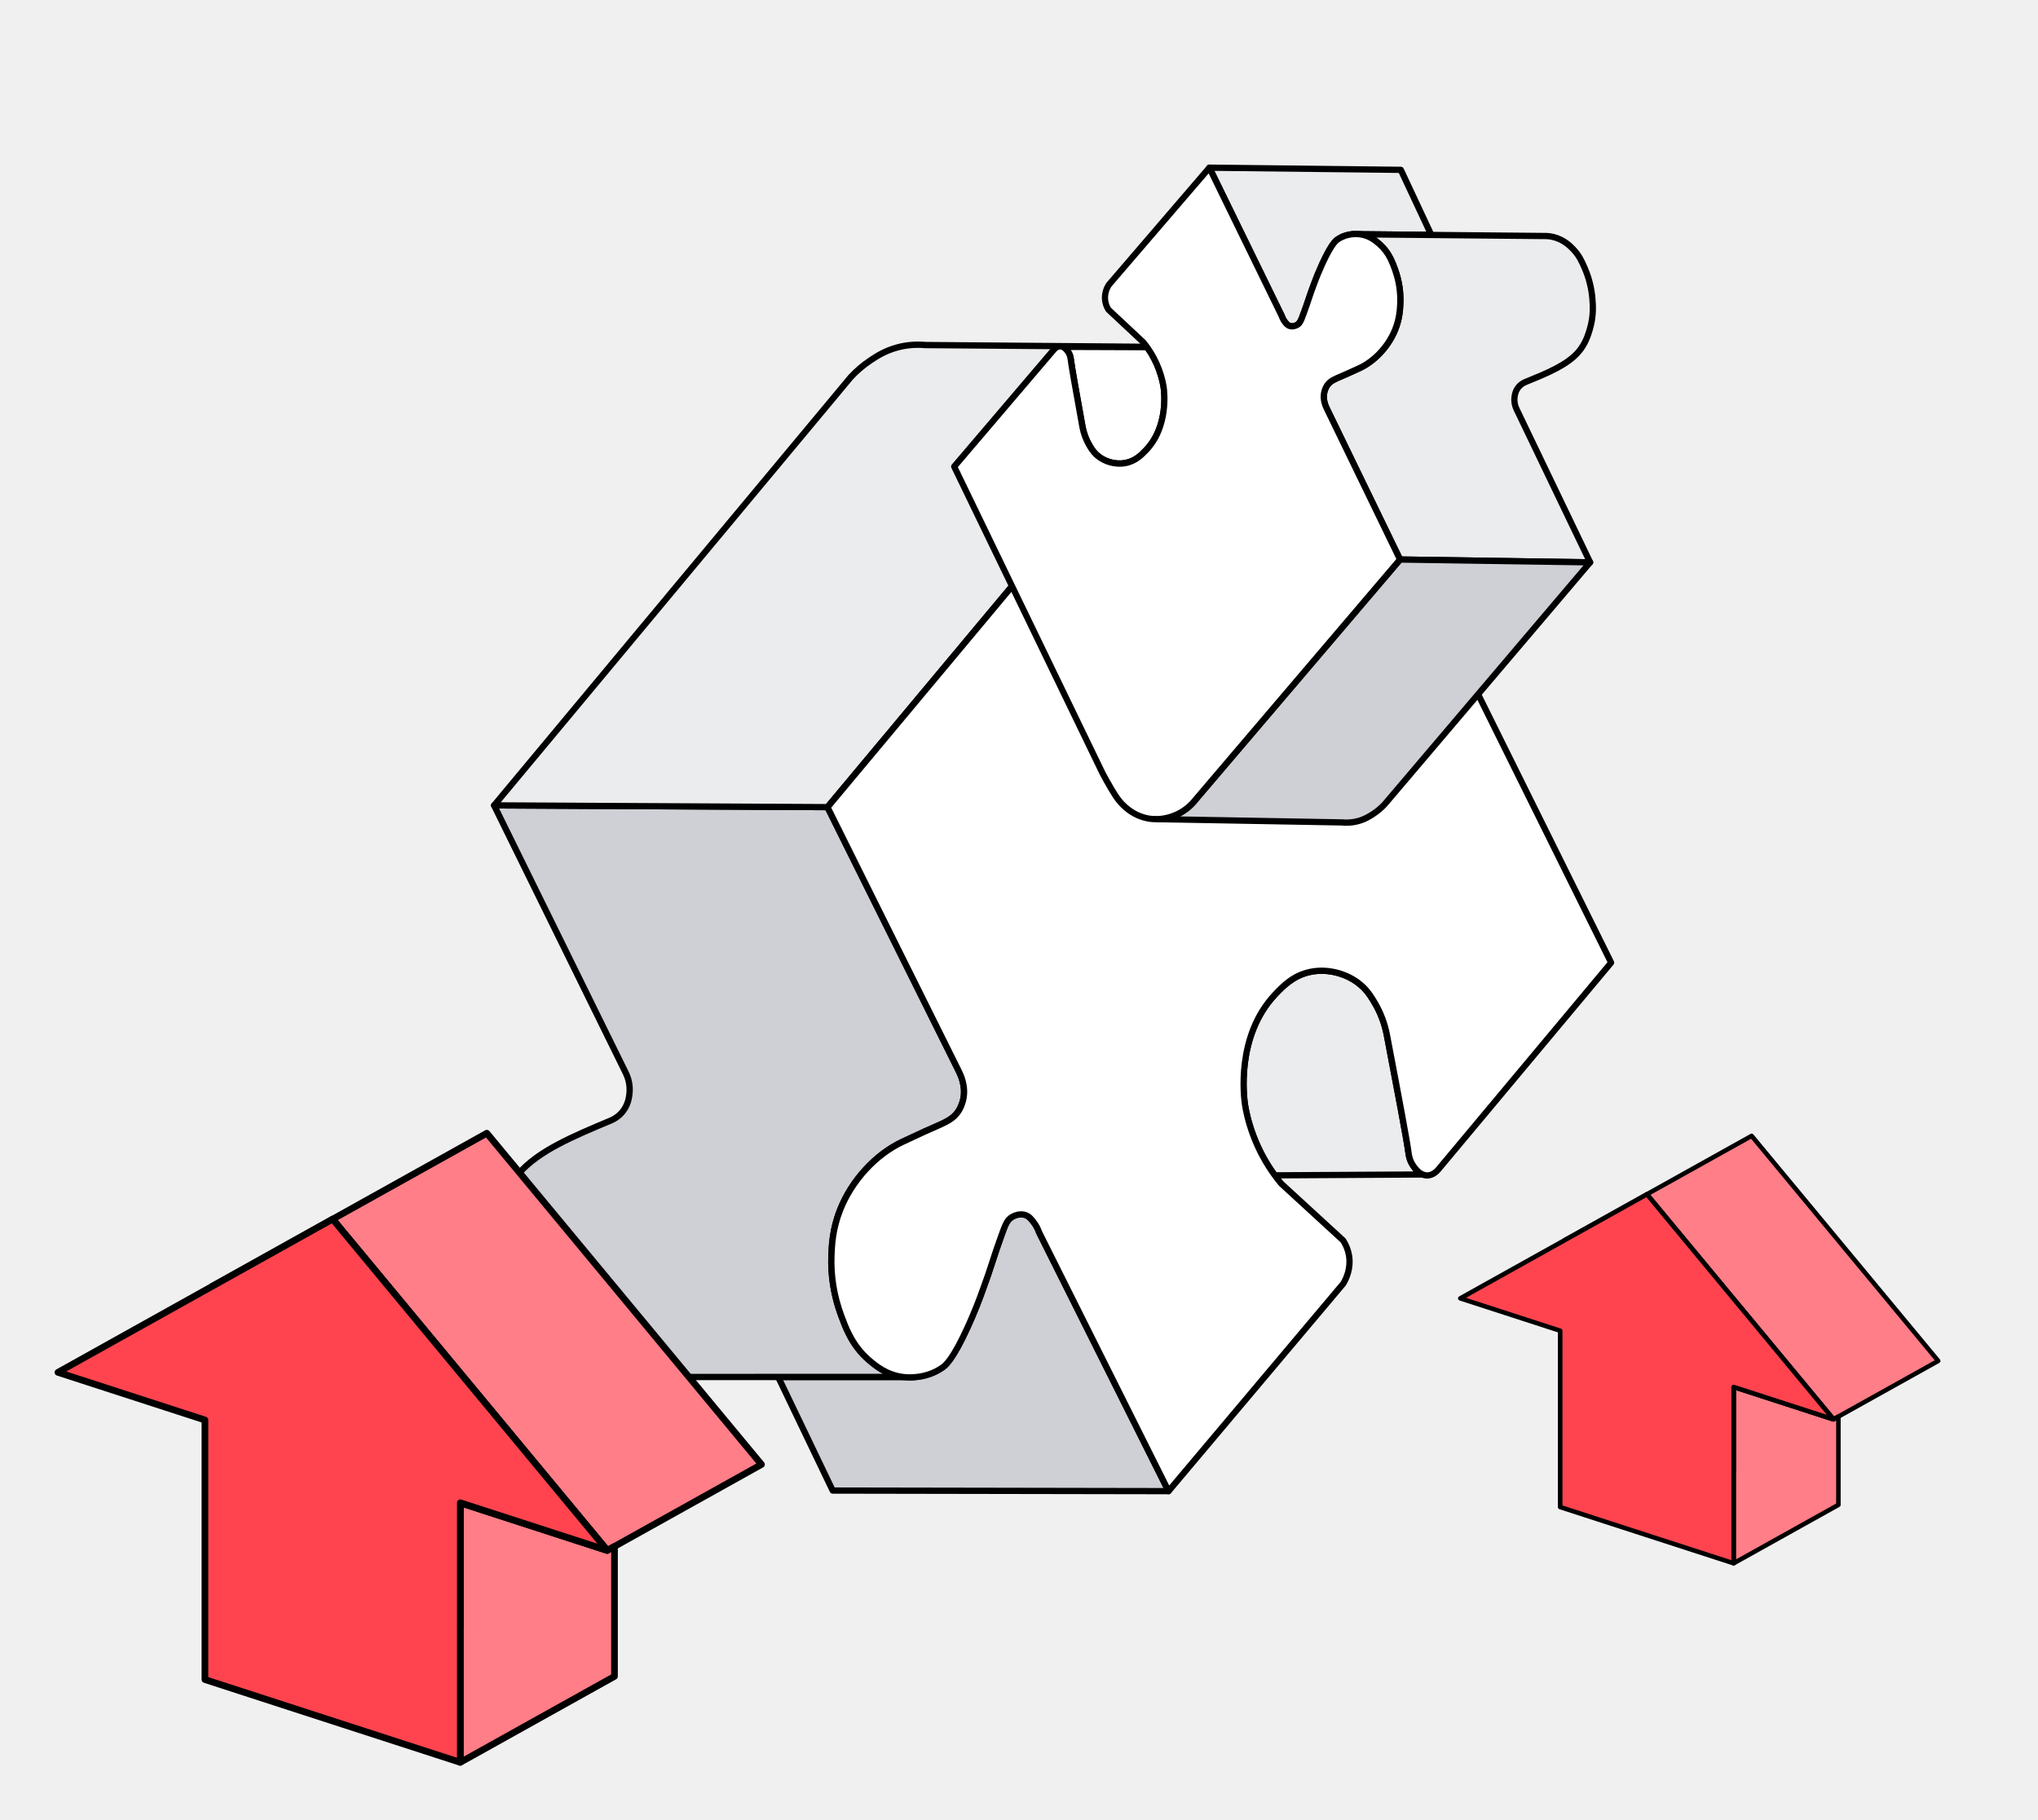
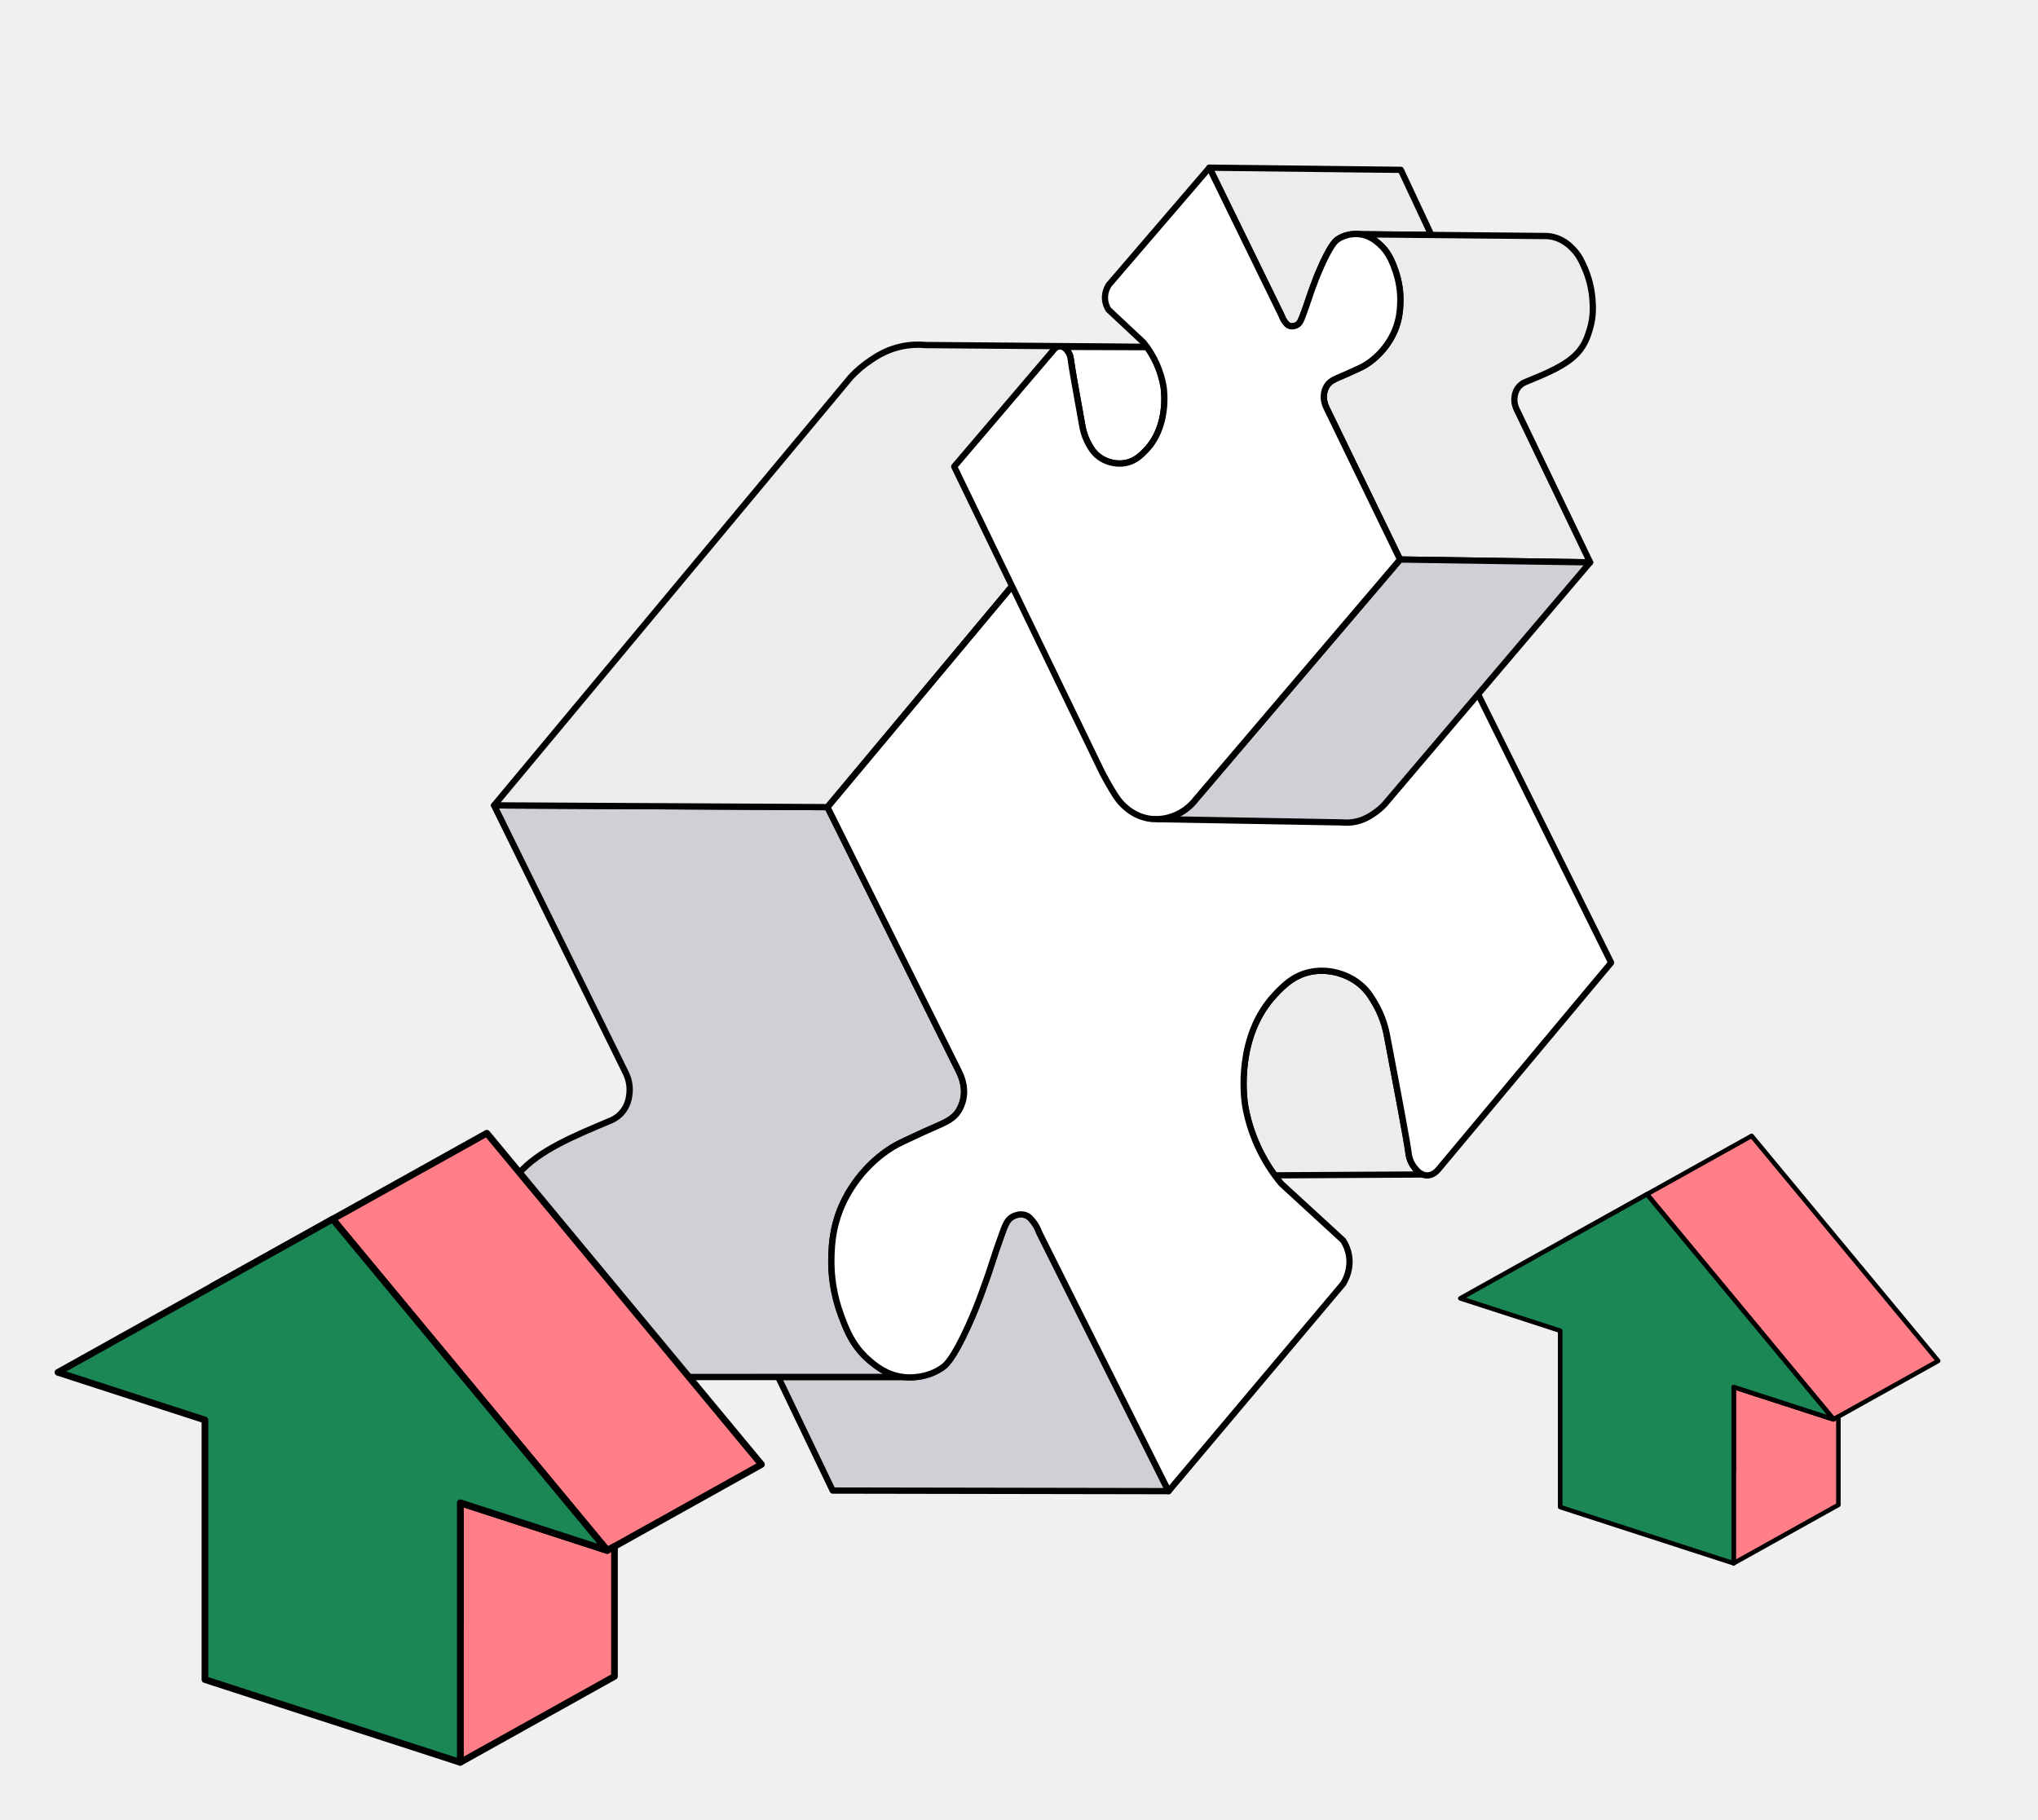
<svg xmlns="http://www.w3.org/2000/svg" viewBox="0 0 112 100">
  <path d="m70.058 64.602c2.708-0.015 5.415-0.032 8.122-0.047-0.256-0.106-0.429-0.353-0.515-0.474-0.216-0.309-0.25-0.627-0.258-0.694-0.083-0.669-0.545-3.117-1.197-6.536-0.084-0.421-0.257-1.049-0.653-1.721-0.171-0.289-0.361-0.611-0.688-0.916-0.71-0.662-1.821-1.011-2.852-0.798-0.932 0.19-1.5 0.776-1.94 1.24-2.188 2.317-1.71 5.714-1.655 6.071 0.022 0.145 0.135 0.846 0.467 1.719 0.343 0.901 0.779 1.62 1.169 2.155l9e-4 9e-4z" fill="#EBECEE" />
  <path d="m70.058 64.775c-0.055 0-0.107-0.026-0.14-0.071-0.493-0.677-0.894-1.415-1.19-2.194-0.326-0.857-0.448-1.56-0.477-1.754-0.06-0.387-0.525-3.86 1.7-6.215 0.435-0.459 1.03-1.087 2.031-1.291 1.045-0.215 2.224 0.115 3.003 0.841 0.344 0.321 0.542 0.656 0.717 0.951 0.323 0.547 0.549 1.143 0.676 1.777 0.699 3.661 1.12 5.906 1.2 6.548v0.009c0.031 0.23 0.108 0.434 0.228 0.607 0.082 0.115 0.232 0.327 0.44 0.414 0.076 0.031 0.119 0.112 0.102 0.192-0.016 0.08-0.086 0.139-0.168 0.139l-3.261 0.019c-1.62 0.009-3.24 0.019-4.861 0.028zm2.578-11.246c-0.197 0-0.393 0.019-0.584 0.059-0.894 0.182-1.447 0.765-1.85 1.19-2.112 2.236-1.667 5.555-1.611 5.926 0.028 0.187 0.145 0.86 0.459 1.685 0.276 0.724 0.643 1.411 1.096 2.043 1.591-0.009 3.182-0.018 4.771-0.028l2.766-0.016c-0.068-0.077-0.12-0.151-0.156-0.203-0.156-0.222-0.252-0.478-0.289-0.763v-0.009c-0.089-0.701-0.617-3.486-1.197-6.527-0.119-0.595-0.331-1.155-0.633-1.665-0.173-0.292-0.349-0.591-0.657-0.877-0.558-0.52-1.344-0.814-2.116-0.814z" />
  <path d="m45.762 81.93c6.151 0.011 12.304 0.021 18.456 0.033-2.37-4.739-4.74-9.479-7.11-14.218-0.048-0.141-0.136-0.351-0.302-0.566-0.136-0.175-0.243-0.313-0.434-0.387-0.35-0.134-0.705 0.066-0.748 0.093-0.269 0.158-0.371 0.404-0.6 1.05-0.204 0.573-0.306 0.86-0.539 1.586-0.099 0.312-0.251 0.762-0.453 1.309-0.172 0.489-0.439 1.196-0.814 2.031-0.837 1.849-1.245 2.178-1.438 2.311-0.929 0.644-1.966 0.534-2.136 0.513h-6.877c0.997 2.082 1.995 4.162 2.995 6.243v0.002z" fill="#CED0D6" />
  <path d="m64.218 82.134c-3.637-0.007-7.275-0.013-10.912-0.019l-7.544-0.013c-0.066 0-0.127-0.038-0.155-0.097-0.999-2.081-1.997-4.161-2.995-6.243-0.026-0.053-0.021-0.116 0.009-0.166 0.032-0.05 0.086-0.08 0.145-0.08h6.877c0.007 0 0.014 0 0.021 9e-4 0.263 0.032 1.186 0.092 2.017-0.484 0.145-0.101 0.531-0.367 1.379-2.241 0.302-0.67 0.574-1.349 0.809-2.017 0.211-0.571 0.361-1.024 0.451-1.304 0.226-0.709 0.332-1.006 0.524-1.546l0.016-0.046c0.232-0.652 0.348-0.949 0.676-1.141 0.076-0.045 0.479-0.265 0.897-0.105 0.234 0.089 0.366 0.258 0.504 0.437 0.143 0.185 0.252 0.388 0.329 0.609l7.105 14.208c0.027 0.053 0.024 0.117-0.008 0.168-0.031 0.051-0.087 0.082-0.146 0.082l-9e-4 -0.003zm-18.347-0.376 7.436 0.013c3.544 0.006 7.088 0.012 10.632 0.019l-6.985-13.968c-0.003-0.007-0.007-0.014-0.009-0.021-0.065-0.189-0.157-0.362-0.276-0.516-0.13-0.168-0.214-0.275-0.359-0.331-0.276-0.105-0.566 0.06-0.599 0.08-0.216 0.127-0.306 0.338-0.526 0.96l-0.016 0.046c-0.191 0.536-0.296 0.832-0.521 1.535-0.09 0.283-0.243 0.742-0.455 1.316-0.238 0.675-0.513 1.363-0.82 2.042-0.887 1.962-1.314 2.256-1.497 2.383-0.919 0.638-1.937 0.579-2.244 0.543h-6.593c0.942 1.966 1.886 3.933 2.829 5.898l0.002 0.002z" />
  <path d="m30.968 75.594c0.404 0.097 0.753 0.106 0.995 0.096 3.602 0 7.202-0.002 10.803-0.003h6.877c-0.918-0.11-1.513-0.607-1.886-0.925-0.531-0.455-0.871-0.962-1.116-1.456-0.171-0.34-0.298-0.676-0.412-0.986-0.198-0.533-0.6-1.738-0.538-3.321 0.022-0.568 0.065-1.453 0.475-2.494 0.672-1.705 2.044-3.096 3.444-3.749 1.104-0.516 1.188-0.553 1.188-0.553 1.092-0.486 1.549-0.63 1.877-1.134 0.04-0.061 0.205-0.325 0.274-0.709 0.128-0.717-0.176-1.317-0.285-1.535-2.396-4.82-4.793-9.638-7.188-14.459-6.108-0.033-12.217-0.065-18.323-0.096 2.413 4.905 4.827 9.808 7.239 14.712 0.091 0.187 0.257 0.602 0.201 1.135-0.022 0.205-0.081 0.69-0.471 1.095-0.237 0.246-0.493 0.355-0.587 0.393-2.066 0.865-3.965 1.66-5.043 2.921-0.678 0.793-0.926 1.647-1.091 2.213-0.364 1.251-0.283 2.272-0.222 2.953 0.048 0.541 0.197 1.667 0.772 2.95 0.282 0.629 0.541 1.202 1.121 1.798 0.298 0.306 0.911 0.915 1.898 1.155l9e-4 -9e-4z" fill="#CED0D6" />
  <path d="m31.798 75.865c-0.29 0-0.584-0.034-0.869-0.104-1.062-0.258-1.706-0.92-1.981-1.202-0.604-0.621-0.871-1.216-1.154-1.847-0.423-0.944-0.696-1.983-0.787-3.005-0.057-0.639-0.152-1.709 0.228-3.016 0.169-0.579 0.423-1.456 1.126-2.277 1.105-1.292 3.049-2.106 5.107-2.968 0.087-0.036 0.317-0.133 0.53-0.355 0.356-0.37 0.405-0.823 0.423-0.993 0.048-0.449-0.074-0.814-0.184-1.04l-3.491-7.096c-1.249-2.538-2.498-5.077-3.747-7.616-0.027-0.053-0.023-0.117 0.009-0.167 0.032-0.05 0.087-0.081 0.146-0.081h9e-4l6.673 0.035c3.883 0.021 7.767 0.04 11.65 0.062 0.066 0 0.124 0.037 0.153 0.096 1.21 2.434 2.421 4.869 3.631 7.303 1.186 2.385 2.372 4.771 3.558 7.155l0.004 0.008c0.119 0.238 0.433 0.869 0.296 1.634-0.066 0.369-0.215 0.642-0.298 0.771-0.312 0.48-0.724 0.66-1.545 1.019-0.125 0.054-0.26 0.114-0.406 0.179-0.004 0.002-0.108 0.048-1.185 0.552-1.447 0.675-2.734 2.076-3.357 3.657-0.407 1.032-0.442 1.912-0.463 2.437-0.043 1.101 0.134 2.196 0.527 3.255 0.12 0.325 0.241 0.644 0.405 0.969 0.281 0.565 0.632 1.024 1.075 1.403 0.341 0.292 0.911 0.78 1.794 0.885 0.09 0.011 0.157 0.09 0.151 0.181-0.005 0.091-0.081 0.162-0.172 0.162h-6.877l-10.803 0.003c-0.055 0.003-0.111 0.004-0.166 0.004h-9e-4zm-0.788-0.439c0.309 0.075 0.628 0.105 0.947 0.09l10.812-0.003h5.761c-0.394-0.207-0.685-0.455-0.881-0.622-0.479-0.41-0.858-0.904-1.159-1.511-0.171-0.341-0.296-0.67-0.42-1.004-0.409-1.101-0.594-2.241-0.548-3.387 0.021-0.547 0.059-1.463 0.487-2.55 0.654-1.659 2.007-3.131 3.532-3.842 1.093-0.51 1.187-0.553 1.19-0.553 0.147-0.066 0.283-0.125 0.408-0.18 0.782-0.342 1.139-0.498 1.394-0.89 0.068-0.107 0.193-0.335 0.249-0.646 0.117-0.652-0.161-1.209-0.266-1.419l-0.004-0.009c-1.185-2.385-2.372-4.771-3.558-7.156-1.195-2.402-2.39-4.805-3.584-7.208-3.848-0.021-7.696-0.041-11.544-0.061l-6.395-0.034c1.208 2.456 2.416 4.911 3.625 7.367l3.491 7.096c0.131 0.268 0.275 0.698 0.217 1.228-0.022 0.202-0.08 0.74-0.518 1.196-0.263 0.274-0.55 0.393-0.645 0.433-2.019 0.845-3.927 1.644-4.979 2.874-0.654 0.765-0.896 1.598-1.057 2.149-0.362 1.246-0.271 2.275-0.216 2.89 0.088 0.984 0.349 1.985 0.757 2.895 0.27 0.603 0.525 1.172 1.087 1.748 0.254 0.262 0.85 0.873 1.815 1.108h0.002z" />
  <path d="m27.152 44.269c6.107 0.033 12.216 0.064 18.323 0.096 6.483-7.764 12.966-15.528 19.449-23.291 0.27-0.361 0.817-0.993 1.716-1.444 0.251-0.126 0.969-0.473 1.932-0.52-5.902-0.049-11.802-0.095-17.705-0.144-0.686-0.063-1.234 0.043-1.569 0.135-0.667 0.182-1.12 0.478-1.452 0.7-0.495 0.327-0.854 0.671-1.094 0.93-6.533 7.845-13.066 15.692-19.599 23.538v-9e-4z" fill="#EBECEE" />
  <path d="m45.477 44.537h-9e-4c-3.883-0.021-7.767-0.041-11.65-0.062l-6.673-0.035c-0.066 0-0.127-0.039-0.155-0.1-0.028-0.06-0.019-0.132 0.024-0.182l19.599-23.538s0.004-0.004 6e-3 -0.007c0.337-0.364 0.716-0.686 1.125-0.957 0.315-0.21 0.793-0.529 1.502-0.722 0.524-0.144 1.07-0.191 1.623-0.141 2.931 0.024 5.862 0.048 8.793 0.071 2.968 0.024 5.936 0.047 8.904 0.072 0.093 0 0.169 0.076 0.171 0.169 0.002 0.093-0.071 0.171-0.164 0.176-0.631 0.03-1.258 0.2-1.863 0.502-0.643 0.324-1.215 0.806-1.654 1.394-0.002 0.003-0.004 0.005-6e-3 0.008-6.484 7.764-12.966 15.527-19.449 23.291-0.033 0.04-0.081 0.062-0.133 0.062v9e-4zm-17.958-0.439 6.308 0.034c3.856 0.02 7.713 0.041 11.569 0.061 6.464-7.741 12.928-15.484 19.394-23.225 0.471-0.629 1.084-1.145 1.773-1.492 0.154-0.077 0.309-0.146 0.466-0.207-2.454-0.02-4.908-0.04-7.362-0.059-2.934-0.023-5.867-0.047-8.801-0.071h-0.015c-0.514-0.047-1.022-0.003-1.508 0.13-0.655 0.179-1.104 0.479-1.402 0.677-0.386 0.256-0.742 0.558-1.06 0.9l-19.361 23.253z" />
  <path d="m56.372 66.793c0.191 0.073 0.298 0.212 0.434 0.387 0.165 0.214 0.254 0.424 0.302 0.566 2.37 4.739 4.74 9.479 7.11 14.218 3.2-3.802 6.401-7.602 9.601-11.403 0.112-0.185 0.441-0.775 0.321-1.533-0.059-0.381-0.211-0.669-0.325-0.845-1.135-1.041-2.268-2.081-3.403-3.123-0.11-0.133-0.229-0.285-0.354-0.455-0.39-0.535-0.826-1.252-1.169-2.155-0.332-0.873-0.446-1.573-0.468-1.719-0.055-0.356-0.533-3.755 1.655-6.071 0.44-0.464 1.008-1.05 1.94-1.24 1.031-0.213 2.142 0.136 2.852 0.798 0.326 0.305 0.516 0.627 0.688 0.916 0.397 0.671 0.57 1.3 0.653 1.721 0.652 3.419 1.114 5.867 1.197 6.536 0.009 0.067 0.042 0.385 0.258 0.694 0.086 0.121 0.259 0.368 0.515 0.474 0.081 0.035 0.17 0.054 0.269 0.052 0.299-0.009 0.508-0.225 0.577-0.304 3.172-3.797 6.344-7.594 9.517-11.391-4.857-9.803-9.715-19.604-14.573-29.406-0.096-0.18-0.236-0.44-0.414-0.746-0.642-1.1-1.029-1.766-1.607-2.322-0.266-0.257-1.05-0.993-2.301-1.248-0.202-0.041-0.399-0.066-0.589-0.079h-0.005-0.007c-0.158-0.002-0.316-0.003-0.473-0.003-0.962 0.046-1.68 0.394-1.932 0.52-0.899 0.452-1.445 1.083-1.716 1.444-6.484 7.764-12.966 15.527-19.449 23.291 2.396 4.82 4.793 9.638 7.188 14.459 0.108 0.218 0.413 0.818 0.285 1.535-0.069 0.384-0.234 0.647-0.274 0.709-0.327 0.504-0.784 0.647-1.877 1.134 0 0-0.084 0.038-1.188 0.553-1.401 0.653-2.772 2.044-3.444 3.749-0.411 1.04-0.453 1.926-0.475 2.494-0.063 1.584 0.34 2.788 0.538 3.321 0.115 0.311 0.241 0.646 0.412 0.987 0.246 0.496 0.585 1.002 1.116 1.456 0.372 0.319 0.968 0.815 1.886 0.925 0.17 0.021 1.207 0.131 2.136-0.513 0.194-0.133 0.602-0.462 1.438-2.311 0.375-0.834 0.643-1.542 0.814-2.031 0.202-0.547 0.353-0.998 0.453-1.309 0.232-0.726 0.335-1.012 0.539-1.586 0.23-0.647 0.331-0.893 0.6-1.05 0.044-0.026 0.398-0.227 0.748-0.093l-9e-4 -9e-4z" fill="#fff" />
  <path d="m64.218 82.134c-0.007 0-0.014 0-0.021-9e-4 -0.058-0.007-0.108-0.042-0.133-0.094l-7.11-14.218c-0.003-0.007-0.007-0.014-0.009-0.021-0.065-0.189-0.157-0.362-0.276-0.516-0.13-0.168-0.214-0.276-0.359-0.331-0.275-0.105-0.566 0.06-0.599 0.08-0.216 0.127-0.306 0.338-0.526 0.96l-0.016 0.046c-0.191 0.536-0.296 0.832-0.521 1.535-0.09 0.283-0.243 0.742-0.455 1.316-0.238 0.675-0.513 1.363-0.82 2.042-0.887 1.962-1.314 2.256-1.497 2.383-0.93 0.645-1.961 0.578-2.255 0.542-0.987-0.118-1.63-0.67-1.976-0.966-0.479-0.41-0.858-0.904-1.159-1.511-0.171-0.341-0.296-0.67-0.42-1.004-0.409-1.101-0.594-2.241-0.548-3.387 0.021-0.547 0.059-1.463 0.487-2.55 0.654-1.659 2.007-3.131 3.532-3.842 1.093-0.51 1.187-0.553 1.19-0.553 0.147-0.065 0.283-0.125 0.408-0.18 0.782-0.342 1.139-0.497 1.394-0.89 0.068-0.107 0.193-0.335 0.249-0.646 0.117-0.652-0.161-1.209-0.266-1.419l-0.004-0.009c-1.185-2.385-2.372-4.771-3.558-7.156-1.21-2.434-2.421-4.869-3.631-7.303-0.03-0.061-0.021-0.134 0.022-0.187 6.481-7.763 12.964-15.525 19.446-23.287 0.471-0.629 1.084-1.145 1.773-1.492 0.648-0.325 1.321-0.505 2.001-0.538h0.01l0.473 0.003h0.009 0.015c0.199 0.013 0.405 0.041 0.611 0.082 0.882 0.18 1.685 0.616 2.387 1.293 0.593 0.571 0.983 1.24 1.629 2.348l0.007 0.012c0.178 0.306 0.317 0.562 0.417 0.751 4.86 9.806 9.718 19.607 14.574 29.41 0.03 0.061 0.021 0.134-0.022 0.187l-9.517 11.391c-0.116 0.133-0.359 0.355-0.704 0.366-0.12 0.003-0.235-0.02-0.342-0.066-0.297-0.124-0.491-0.399-0.585-0.53-0.156-0.222-0.252-0.478-0.289-0.763v-0.009c-0.089-0.701-0.617-3.486-1.197-6.527-0.119-0.595-0.331-1.155-0.633-1.665-0.173-0.292-0.349-0.591-0.657-0.877-0.7-0.652-1.76-0.949-2.699-0.755-0.894 0.182-1.447 0.765-1.85 1.19-2.112 2.236-1.667 5.555-1.61 5.926 0.028 0.187 0.145 0.86 0.459 1.685 0.286 0.751 0.671 1.462 1.147 2.114 0.117 0.159 0.232 0.306 0.34 0.437l3.394 3.114c0.01 0.01 0.021 0.021 0.029 0.034 0.182 0.283 0.301 0.591 0.351 0.912 0.118 0.746-0.165 1.353-0.344 1.648-0.004 0.008-0.009 0.015-0.015 0.022l-4.295 5.102c-1.768 2.1-3.536 4.2-5.304 6.301-0.033 0.039-0.081 0.061-0.132 0.061v-9e-4zm-6.951-14.456 6.988 13.974c1.712-2.034 3.424-4.067 5.136-6.101l4.287-5.092c0.155-0.259 0.391-0.776 0.292-1.406-0.041-0.268-0.139-0.523-0.288-0.761l-3.385-3.107c-6e-3 -0.005-0.011-0.011-0.016-0.017-0.115-0.139-0.236-0.293-0.36-0.462-0.494-0.677-0.894-1.415-1.19-2.195-0.326-0.857-0.448-1.56-0.477-1.754-0.06-0.387-0.525-3.86 1.7-6.215 0.435-0.459 1.03-1.087 2.031-1.291 1.045-0.215 2.224 0.115 3.003 0.841 0.344 0.321 0.542 0.656 0.717 0.951 0.323 0.547 0.549 1.143 0.676 1.777 0.699 3.661 1.12 5.906 1.2 6.548v0.009c0.031 0.23 0.108 0.434 0.228 0.607 0.082 0.115 0.232 0.327 0.44 0.414 0.065 0.028 0.129 0.04 0.199 0.039 0.22-0.007 0.388-0.173 0.45-0.244l9.442-11.302c-4.84-9.769-9.681-19.537-14.523-29.305-0.097-0.182-0.233-0.434-0.409-0.735l-0.007-0.012c-0.631-1.082-1.012-1.735-1.571-2.272-0.654-0.632-1.4-1.036-2.217-1.203-0.185-0.037-0.37-0.062-0.548-0.075-0.009 0-0.019 0-0.028-9e-4l-0.461-0.003c-0.629 0.031-1.255 0.2-1.858 0.502-0.643 0.324-1.216 0.806-1.655 1.394-0.002 0.003-0.003 0.005-6e-3 0.008-6.46 7.734-12.918 15.47-19.377 23.205 1.193 2.401 2.387 4.802 3.581 7.202 1.186 2.385 2.372 4.771 3.558 7.155l0.004 0.008c0.119 0.238 0.433 0.87 0.296 1.634-0.066 0.369-0.215 0.642-0.298 0.771-0.312 0.48-0.724 0.66-1.545 1.019-0.125 0.054-0.26 0.114-0.406 0.179-0.003 0.002-0.108 0.048-1.185 0.552-1.447 0.675-2.734 2.076-3.357 3.657-0.407 1.032-0.443 1.912-0.463 2.437-0.043 1.101 0.134 2.196 0.527 3.255 0.12 0.325 0.241 0.644 0.405 0.969 0.281 0.565 0.632 1.023 1.075 1.403 0.341 0.292 0.911 0.78 1.794 0.885 0.263 0.033 1.187 0.092 2.017-0.484 0.145-0.101 0.531-0.367 1.379-2.241 0.302-0.67 0.574-1.349 0.809-2.017 0.211-0.571 0.362-1.024 0.451-1.304 0.226-0.709 0.332-1.006 0.524-1.546l0.016-0.046c0.232-0.652 0.348-0.949 0.676-1.141 0.076-0.045 0.479-0.265 0.897-0.105 0.234 0.089 0.366 0.258 0.504 0.437 0.143 0.185 0.252 0.388 0.329 0.609z" />
  <path d="m63.04 19.081c-1.543-6e-3 -3.088-0.012-4.63-0.017 0.145 0.062 0.243 0.203 0.291 0.273 0.121 0.177 0.139 0.358 0.144 0.397 0.044 0.381 0.293 1.78 0.647 3.732 0.046 0.24 0.14 0.6 0.363 0.985 0.096 0.166 0.202 0.35 0.387 0.526 0.401 0.381 1.032 0.586 1.621 0.471 0.533-0.103 0.859-0.435 1.113-0.696 1.26-1.308 1.006-3.248 0.977-3.452-0.012-0.084-0.072-0.483-0.257-0.982-0.19-0.516-0.435-0.928-0.654-1.234l-0.002-0.002z" fill="#fff" />
  <path d="m61.53 25.651c-0.514 0-1.039-0.199-1.407-0.549-0.202-0.192-0.316-0.389-0.417-0.563-0.185-0.32-0.314-0.67-0.384-1.04-0.388-2.143-0.606-3.374-0.649-3.744-0.015-0.124-0.053-0.23-0.115-0.319-0.041-0.06-0.118-0.171-0.216-0.212-0.076-0.032-0.118-0.113-0.101-0.193 0.016-0.08 0.087-0.138 0.169-0.138l1.923 0.007c0.902 0.003 1.805 0.007 2.707 0.01 0.055 0 0.108 0.027 0.14 0.072 0.281 0.394 0.509 0.823 0.676 1.275 0.184 0.497 0.251 0.905 0.266 1.018 0.033 0.225 0.282 2.24-1.024 3.596-0.243 0.251-0.61 0.631-1.204 0.746-0.12 0.023-0.242 0.035-0.365 0.035l9e-4 -0.002zm-2.689-6.413c0.095 0.138 0.152 0.295 0.173 0.47 0.046 0.404 0.332 1.994 0.646 3.728 0.063 0.331 0.178 0.644 0.343 0.929 0.094 0.163 0.191 0.33 0.356 0.487 0.379 0.36 0.956 0.527 1.469 0.426 0.488-0.095 0.784-0.401 1.022-0.647 1.192-1.238 0.961-3.099 0.93-3.307-0.015-0.105-0.077-0.483-0.248-0.948-0.146-0.396-0.342-0.773-0.583-1.122-0.873-0.004-1.746-0.007-2.619-0.01l-1.491-0.005z" />
  <path d="m76.984 9.338c-3.507-0.04-7.014-0.079-10.521-0.12 1.326 2.714 2.65 5.43 3.975 8.144 0.027 0.081 0.076 0.201 0.169 0.324 0.077 0.101 0.137 0.18 0.245 0.223 0.199 0.078 0.402-0.034 0.427-0.049 0.154-0.089 0.213-0.228 0.348-0.596 0.12-0.325 0.18-0.489 0.316-0.901 0.059-0.177 0.147-0.433 0.265-0.744 0.101-0.278 0.257-0.68 0.475-1.153 0.487-1.049 0.721-1.235 0.832-1.31 0.533-0.362 1.124-0.294 1.221-0.281 1.307 0.012 2.613 0.025 3.92 0.037-0.557-1.192-1.115-2.384-1.673-3.575v8.6e-4z" fill="#EBECEE" />
  <path d="m71.002 18.108c-0.067 0-0.14-0.011-0.213-0.04-0.152-0.059-0.236-0.17-0.317-0.276-0.084-0.112-0.149-0.234-0.194-0.366l-3.97-8.134c-0.026-0.053-0.022-0.117 0.009-0.168 0.032-0.051 0.088-0.078 0.147-0.08 2.045 0.023 4.091 0.046 6.136 0.07l4.385 0.05c0.066 0 0.126 0.04 0.154 0.099 0.558 1.191 1.116 2.384 1.673 3.575 0.025 0.053 0.021 0.116-0.011 0.166-0.032 0.05-0.087 0.078-0.146 0.079l-3.92-0.037c-0.007 0-0.014 0-0.021-0.002-0.144-0.019-0.646-0.057-1.101 0.252-0.071 0.048-0.288 0.195-0.773 1.24-0.175 0.379-0.333 0.762-0.47 1.14-0.124 0.325-0.212 0.581-0.263 0.739-0.134 0.403-0.195 0.572-0.307 0.879l-0.01 0.028c-0.138 0.378-0.213 0.566-0.424 0.685-0.035 0.021-0.182 0.099-0.363 0.099v0.002zm-4.262-8.716 3.853 7.893c0.003 0.007 6e-3 0.015 0.009 0.021 0.033 0.101 0.081 0.193 0.143 0.274 0.073 0.096 0.111 0.143 0.17 0.166 0.126 0.05 0.276-0.036 0.277-0.037 0.098-0.057 0.144-0.152 0.273-0.506l0.01-0.028c0.111-0.303 0.172-0.47 0.304-0.868 0.053-0.161 0.143-0.423 0.268-0.751 0.139-0.384 0.301-0.776 0.48-1.164 0.525-1.132 0.782-1.306 0.892-1.38 0.544-0.37 1.141-0.333 1.328-0.31l3.637 0.034c-0.503-1.077-1.007-2.153-1.512-3.23l-4.277-0.048c-1.952-0.022-3.904-0.044-5.857-0.066h0.002z" />
  <path d="m85.383 13.031c-0.23-0.058-0.429-0.065-0.567-0.059-2.053-0.02-4.106-0.039-6.159-0.058-1.307-0.012-2.613-0.025-3.92-0.037 0.522 0.068 0.859 0.354 1.07 0.538 0.3 0.263 0.492 0.553 0.628 0.837 0.096 0.195 0.166 0.387 0.23 0.565 0.11 0.305 0.332 0.994 0.288 1.896-0.016 0.324-0.045 0.828-0.285 1.419-0.393 0.968-1.182 1.754-1.984 2.118-0.633 0.288-0.68 0.309-0.68 0.309-0.625 0.271-0.887 0.35-1.076 0.636-0.022 0.034-0.119 0.184-0.16 0.403-0.077 0.408 0.094 0.751 0.154 0.876 1.339 2.761 2.68 5.521 4.018 8.282 3.482 0.052 6.964 0.103 10.445 0.156-1.349-2.809-2.698-5.618-4.046-8.426-0.051-0.107-0.144-0.344-0.108-0.647 0.014-0.116 0.05-0.393 0.275-0.622 0.136-0.139 0.283-0.2 0.337-0.221 1.183-0.482 2.269-0.924 2.89-1.637 0.391-0.449 0.537-0.934 0.634-1.256 0.214-0.711 0.174-1.294 0.143-1.682-0.024-0.309-0.103-0.952-0.424-1.686-0.158-0.36-0.302-0.689-0.629-1.031-0.169-0.176-0.514-0.527-1.076-0.669l0.003-0.003z" fill="#EBECEE" />
  <path d="m87.387 31.081h-0.003l-3.695-0.055c-2.25-0.034-4.5-0.067-6.75-0.101-0.065-8e-4 -0.124-0.039-0.152-0.097-0.681-1.404-1.362-2.808-2.043-4.211l-1.975-4.071c-0.071-0.147-0.255-0.524-0.169-0.983 0.042-0.223 0.134-0.387 0.185-0.465 0.193-0.291 0.451-0.4 0.919-0.6 0.071-0.03 0.148-0.063 0.232-0.1 0.004-0.002 0.068-0.03 0.677-0.307 0.813-0.369 1.539-1.146 1.895-2.026 0.233-0.574 0.257-1.067 0.272-1.363 0.03-0.617-0.064-1.233-0.278-1.829-0.066-0.184-0.133-0.364-0.222-0.547-0.152-0.315-0.344-0.571-0.587-0.782-0.186-0.163-0.498-0.435-0.979-0.497-0.09-0.012-0.156-0.092-0.15-0.182 6e-3 -0.091 0.083-0.158 0.173-0.16l10.079 0.095c0.2-0.007 0.407 0.015 0.608 0.065 0.625 0.158 0.999 0.55 1.158 0.717 0.35 0.367 0.502 0.714 0.662 1.081 0.239 0.548 0.391 1.15 0.438 1.741 0.029 0.37 0.078 0.989-0.15 1.746-0.102 0.336-0.254 0.843-0.67 1.32-0.648 0.744-1.769 1.201-2.955 1.684-0.046 0.019-0.167 0.068-0.279 0.182-0.187 0.191-0.214 0.423-0.226 0.521-0.028 0.238 0.035 0.432 0.093 0.553l4.046 8.426c0.026 0.053 0.021 0.117-0.01 0.167-0.032 0.05-0.086 0.079-0.145 0.079h-8e-4zm-10.337-0.497c2.215 0.034 4.43 0.066 6.645 0.099l3.417 0.051-3.926-8.176c-0.077-0.163-0.161-0.423-0.124-0.742 0.013-0.111 0.053-0.447 0.323-0.722 0.163-0.165 0.338-0.237 0.395-0.26 1.147-0.467 2.231-0.909 2.826-1.592 0.367-0.42 0.506-0.885 0.599-1.192 0.209-0.695 0.164-1.273 0.136-1.619-0.044-0.553-0.186-1.117-0.41-1.63-0.154-0.353-0.288-0.659-0.596-0.981-0.14-0.145-0.465-0.487-0.993-0.621-0.169-0.042-0.343-0.061-0.519-0.054l-9.186-0.086c0.118 0.083 0.212 0.165 0.283 0.227 0.278 0.243 0.497 0.535 0.671 0.891 0.097 0.198 0.168 0.388 0.237 0.582 0.231 0.639 0.331 1.3 0.298 1.963-0.015 0.317-0.042 0.846-0.297 1.475-0.389 0.959-1.183 1.806-2.072 2.211-0.627 0.285-0.681 0.309-0.683 0.31-0.084 0.037-0.163 0.07-0.234 0.101-0.447 0.19-0.631 0.269-0.767 0.473-0.036 0.056-0.103 0.175-0.134 0.339-0.066 0.347 0.082 0.65 0.138 0.764l1.977 4.075c0.665 1.372 1.332 2.744 1.997 4.116v-8e-4z" />
  <path d="m87.386 30.909c-3.481-0.052-6.963-0.103-10.445-0.156-3.738 4.39-7.476 8.781-11.214 13.171-0.156 0.205-0.471 0.561-0.986 0.814-0.144 0.071-0.555 0.264-1.103 0.286 3.364 0.06 6.728 0.119 10.092 0.179 0.391 0.04 0.703-0.018 0.895-0.068 0.381-0.1 0.641-0.266 0.832-0.391 0.284-0.184 0.491-0.378 0.629-0.524 3.767-4.437 7.535-8.874 11.302-13.311l-9e-4 -9e-4z" fill="#CED0D6" />
  <path d="m73.99 45.39c-0.09 0-0.181-0.004-0.271-0.014-1.663-0.03-3.325-0.059-4.987-0.089-1.699-0.03-3.398-0.06-5.098-0.09-0.093-0.002-0.168-0.077-0.169-0.171-9e-4 -0.093 0.072-0.17 0.165-0.174 0.349-0.014 0.698-0.104 1.035-0.269 0.358-0.176 0.677-0.44 0.924-0.763 0.002-0.003 0.004-0.005 6e-3 -0.007 3.739-4.39 7.477-8.78 11.215-13.171 0.034-0.039 0.086-0.059 0.133-0.06 2.25 0.034 4.5 0.067 6.75 0.101l3.695 0.055c0.066 9e-4 0.127 0.041 0.154 0.101 0.028 0.06 0.017 0.132-0.026 0.182l-11.302 13.311s-0.004 0.004-6e-3 0.007c-0.199 0.21-0.421 0.395-0.66 0.551-0.185 0.12-0.465 0.303-0.881 0.413-0.22 0.059-0.448 0.087-0.677 0.087zm-9.135-0.515c1.294 0.023 2.588 0.046 3.882 0.069 1.665 0.029 3.33 0.059 4.995 0.089h0.015c0.284 0.029 0.565 0.008 0.834-0.064 0.363-0.096 0.615-0.26 0.782-0.368 0.216-0.14 0.416-0.306 0.595-0.495l11.063-13.029-3.33-0.05c-2.223-0.033-4.446-0.066-6.67-0.099-3.72 4.369-7.439 8.737-11.16 13.106-0.269 0.353-0.617 0.643-1.006 0.842z" />
  <path d="m70.852 17.908c-0.108-0.043-0.169-0.122-0.245-0.223-0.093-0.123-0.142-0.243-0.169-0.324-1.326-2.714-2.65-5.43-3.975-8.144-1.845 2.15-3.69 4.299-5.535 6.448-0.065 0.105-0.256 0.439-0.192 0.872 0.032 0.218 0.117 0.382 0.181 0.484 0.64 0.6 1.282 1.199 1.922 1.799 0.062 0.077 0.129 0.164 0.199 0.261 0.22 0.306 0.464 0.719 0.654 1.234 0.184 0.499 0.245 0.9 0.257 0.982 0.029 0.204 0.283 2.143-0.977 3.452-0.253 0.263-0.58 0.593-1.113 0.696-0.589 0.115-1.22-0.089-1.621-0.471-0.184-0.176-0.291-0.36-0.387-0.526-0.222-0.385-0.318-0.744-0.363-0.985-0.354-1.952-0.603-3.35-0.647-3.732-0.005-0.039-0.021-0.22-0.144-0.397-0.048-0.07-0.145-0.211-0.291-0.273-0.046-0.021-0.096-0.032-0.153-0.031-0.171 0.004-0.291 0.126-0.331 0.171-1.829 2.147-3.658 4.295-5.488 6.441 2.715 5.615 5.431 11.229 8.146 16.843 0.053 0.103 0.132 0.252 0.232 0.427 0.36 0.631 0.577 1.012 0.904 1.333 0.15 0.148 0.593 0.572 1.305 0.724 0.115 0.024 0.227 0.04 0.335 0.048h0.003 0.004c0.089 0.002 0.18 0.003 0.269 0.004 0.549-0.022 0.96-0.215 1.104-0.286 0.515-0.253 0.83-0.61 0.986-0.814 3.739-4.39 7.477-8.78 11.215-13.171-1.339-2.761-2.68-5.521-4.018-8.282-0.06-0.125-0.232-0.468-0.154-0.876 0.041-0.219 0.137-0.368 0.16-0.403 0.189-0.285 0.45-0.365 1.076-0.636 0 0 0.048-0.021 0.68-0.309 0.801-0.365 1.592-1.15 1.984-2.118 0.24-0.591 0.269-1.095 0.285-1.419 0.044-0.902-0.178-1.592-0.288-1.896-0.064-0.177-0.134-0.37-0.23-0.565-0.138-0.284-0.329-0.574-0.628-0.837-0.21-0.183-0.547-0.47-1.07-0.538-0.096-0.013-0.688-0.082-1.221 0.281-0.111 0.075-0.345 0.26-0.832 1.31-0.219 0.473-0.374 0.875-0.475 1.153-0.118 0.311-0.207 0.567-0.265 0.744-0.136 0.412-0.196 0.575-0.316 0.901-0.134 0.368-0.194 0.507-0.348 0.596-0.025 0.015-0.228 0.127-0.427 0.049l0.003 0.002z" fill="#fff" />
  <path d="m63.638 45.196h-0.004l-0.269-0.004h-0.017c-0.117-0.009-0.238-0.026-0.358-0.052-0.516-0.11-0.984-0.369-1.39-0.77-0.343-0.336-0.563-0.722-0.928-1.363-0.106-0.187-0.187-0.34-0.239-0.44-2.717-5.619-5.433-11.233-8.148-16.848-0.029-0.061-0.021-0.134 0.024-0.187l5.488-6.441c0.076-0.086 0.233-0.226 0.458-0.231 0.08-0.003 0.156 0.015 0.226 0.046 0.188 0.08 0.305 0.25 0.362 0.331 0.095 0.138 0.152 0.295 0.173 0.47 0.046 0.404 0.332 1.994 0.646 3.728 0.063 0.331 0.178 0.644 0.343 0.929 0.094 0.163 0.191 0.33 0.356 0.487 0.379 0.36 0.956 0.527 1.469 0.426 0.488-0.095 0.784-0.401 1.022-0.647 1.192-1.238 0.961-3.099 0.93-3.307-0.015-0.105-0.077-0.483-0.248-0.948-0.157-0.424-0.369-0.826-0.633-1.194-0.064-0.089-0.127-0.17-0.185-0.244l-1.914-1.79c-0.01-0.01-0.02-0.021-0.028-0.034-0.108-0.171-0.177-0.356-0.206-0.551-0.066-0.449 0.107-0.812 0.215-0.987 0.004-0.008 0.01-0.015 0.015-0.021l5.535-6.448c0.038-0.044 0.096-0.065 0.152-0.059 0.058 0.008 0.108 0.043 0.133 0.096l3.975 8.144c0.004 0.007 6e-3 0.015 0.009 0.021 0.033 0.101 0.081 0.193 0.143 0.274 0.073 0.097 0.111 0.143 0.171 0.166 0.126 0.05 0.275-0.036 0.277-0.037 0.098-0.057 0.144-0.152 0.273-0.506l0.01-0.028c0.111-0.303 0.172-0.47 0.304-0.868 0.053-0.161 0.143-0.423 0.268-0.751 0.14-0.384 0.301-0.776 0.48-1.164 0.525-1.132 0.782-1.306 0.892-1.38 0.555-0.377 1.166-0.332 1.339-0.309 0.584 0.076 0.959 0.403 1.16 0.579 0.278 0.243 0.498 0.535 0.671 0.891 0.097 0.198 0.168 0.388 0.237 0.582 0.231 0.639 0.331 1.3 0.298 1.963-0.015 0.317-0.042 0.846-0.297 1.475-0.389 0.959-1.183 1.806-2.072 2.211-0.627 0.285-0.681 0.309-0.683 0.31-0.084 0.037-0.163 0.07-0.234 0.101-0.447 0.19-0.631 0.269-0.767 0.473-0.036 0.056-0.103 0.175-0.134 0.339-0.065 0.347 0.082 0.65 0.138 0.764l1.977 4.075c0.681 1.404 1.363 2.808 2.043 4.211 0.03 0.061 0.021 0.135-0.024 0.187-3.738 4.389-7.474 8.778-11.212 13.168-0.279 0.364-0.639 0.662-1.044 0.861-0.381 0.186-0.776 0.288-1.173 0.303h-0.007l9e-4 -9e-4zm-0.259-0.349 0.257 0.004c0.348-0.014 0.695-0.104 1.03-0.269 0.358-0.176 0.677-0.44 0.924-0.763 0.002-0.003 0.003-0.005 6e-3 -0.007 3.714-4.362 7.428-8.723 11.142-13.085-0.665-1.37-1.329-2.74-1.994-4.11l-1.975-4.071c-0.071-0.147-0.255-0.524-0.169-0.983 0.042-0.223 0.134-0.387 0.185-0.465 0.193-0.291 0.451-0.4 0.919-0.6 0.071-0.03 0.148-0.063 0.232-0.1 0.004-0.002 0.068-0.03 0.677-0.307 0.813-0.369 1.539-1.146 1.895-2.026 0.233-0.574 0.257-1.067 0.272-1.363 0.03-0.617-0.064-1.233-0.278-1.829-0.066-0.184-0.133-0.364-0.222-0.547-0.152-0.315-0.344-0.571-0.587-0.782-0.186-0.163-0.498-0.435-0.979-0.497-0.144-0.019-0.646-0.057-1.102 0.252-0.071 0.048-0.288 0.195-0.773 1.24-0.175 0.379-0.333 0.762-0.47 1.14-0.124 0.325-0.212 0.581-0.263 0.739-0.133 0.403-0.195 0.573-0.307 0.879l-0.01 0.028c-0.138 0.378-0.213 0.566-0.424 0.685-0.048 0.028-0.307 0.165-0.576 0.059-0.152-0.06-0.236-0.17-0.317-0.275-0.084-0.112-0.149-0.234-0.194-0.366l-3.856-7.899-5.356 6.239c-0.084 0.14-0.21 0.413-0.161 0.746 0.021 0.14 0.069 0.274 0.145 0.399l1.906 1.784c0.006 0.005 0.011 0.011 0.015 0.017 0.066 0.081 0.134 0.171 0.206 0.269 0.282 0.394 0.51 0.824 0.677 1.276 0.184 0.497 0.251 0.905 0.266 1.018 0.033 0.225 0.282 2.24-1.024 3.596-0.243 0.251-0.61 0.631-1.204 0.746-0.62 0.121-1.315-0.081-1.772-0.515-0.201-0.192-0.316-0.389-0.417-0.563-0.185-0.32-0.314-0.67-0.384-1.04-0.388-2.143-0.606-3.374-0.649-3.744-0.015-0.124-0.053-0.23-0.115-0.319-0.041-0.06-0.118-0.17-0.216-0.212-0.028-0.012-0.054-0.017-0.083-0.017-0.096 0.002-0.174 0.079-0.203 0.112l-5.413 6.354c2.699 5.582 5.398 11.162 8.098 16.742 0.048 0.093 0.127 0.243 0.226 0.417 0.355 0.622 0.567 0.993 0.875 1.295 0.36 0.354 0.77 0.582 1.221 0.678 0.101 0.021 0.202 0.036 0.3 0.044 6e-3 0 0.012 0 0.018 8e-4v-8e-4z" />
  <path d="m90.509 65.646 10.254 12.37 0.269-0.15 5.489-3.06-10.255-12.37-5.417 3.021-0.34 0.19z" fill="#FF7E88" />
  <path d="m100.76 78.139c0.02 0 0.041-5e-3 0.06-0.016l5.757-3.21c0.033-0.018 0.055-0.049 0.062-0.086 7e-3 -0.037-3e-3 -0.074-0.027-0.102l-10.254-12.37c-0.039-0.046-0.105-0.059-0.156-0.029l-5.757 3.211c-0.032 0.018-0.055 0.05-0.062 0.086-0.007 0.036 0.003 0.074 0.027 0.102l10.255 12.37c0.024 0.029 0.059 0.045 0.096 0.045zm5.565-3.37-5.536 3.087-10.093-12.175 0.209-0.117 5.327-2.97 10.092 12.176h1e-3z" />
  <path d="m95.274 76.234v9.692l5.758-3.21v-4.853l-0.269 0.15-5.489-1.779z" fill="#FF7E88" />
  <path d="m95.274 86.052c0.021 0 0.042-5e-3 0.06-0.016l5.757-3.21c0.039-0.022 0.064-0.064 0.064-0.109v-4.853c0-0.044-0.023-0.085-0.061-0.107s-0.086-0.023-0.124-0.001l-0.222 0.123-5.437-1.762c-0.038-0.013-0.08-0.006-0.112 0.017-0.032 0.024-0.051 0.061-0.051 0.101v9.692c0 0.044 0.024 0.085 0.062 0.107 0.019 0.011 0.041 0.018 0.063 0.018zm5.633-3.408-5.508 3.071v-9.308l5.325 1.726c0.033 0.011 0.068 0.007 0.099-0.01l0.084-0.047v4.568z" />
-   <path d="m86.011 68.156 5.487 1.78v9.693l3.653 1.184 0.124 0.041v-4.615l5.488 1.779-10.254-12.37-4.498 2.509z" fill="#FF444F" />
+   <path d="m86.011 68.156 5.487 1.78v9.693l3.653 1.184 0.124 0.041v-4.615l5.488 1.779-10.254-12.37-4.498 2.509z" fill="#1a8754" />
  <path d="m95.275 80.977c0.026 0 0.052-0.008 0.073-0.024 0.032-0.024 0.052-0.061 0.052-0.101v-4.444l5.325 1.726c0.053 0.017 0.11-0.003 0.141-0.049s0.028-0.106-7e-3 -0.149l-10.255-12.37c-0.039-0.046-0.104-0.059-0.156-0.029l-4.498 2.509c-0.043 0.024-0.068 0.072-0.064 0.121 5e-3 0.049 0.039 0.091 0.085 0.106l5.402 1.752v9.602c0 0.054 0.035 0.102 0.086 0.118l3.777 1.225c0.012 0.004 0.025 0.006 0.039 0.006h6e-4zm0-4.864c-0.026 0-0.052 0.008-0.073 0.024-0.032 0.024-0.051 0.061-0.051 0.101v4.443l-3.527-1.144v-9.602c0-0.054-0.035-0.102-0.086-0.118l-5.216-1.692 4.158-2.32 9.915 11.96-5.081-1.647c-0.013-0.004-0.025-0.006-0.039-0.006l6e-4 0.001z" />
-   <path d="m80.254 71.366 5.488 1.78v9.692l3.652 1.185 0.123 0.041 5.757 1.866v-9.692l5.488 1.779-10.254-12.37-5.417 3.021-0.34 0.189-4.498 2.509z" fill="#FF444F" />
+   <path d="m80.254 71.366 5.488 1.78v9.692l3.652 1.185 0.123 0.041 5.757 1.866v-9.692l5.488 1.779-10.254-12.37-5.417 3.021-0.34 0.189-4.498 2.509z" fill="#1a8754" />
  <path d="m95.275 86.054c0.026 0 0.052-0.008 0.073-0.024 0.032-0.024 0.051-0.061 0.051-0.101v-9.521l5.325 1.726c0.052 0.017 0.11-0.003 0.141-0.049s0.028-0.106-7e-3 -0.149l-10.255-12.37c-0.039-0.046-0.104-0.059-0.156-0.029l-10.255 5.719c-0.043 0.024-0.068 0.072-0.064 0.121 5e-3 0.049 0.039 0.091 0.085 0.106l5.402 1.752v9.602c0 0.054 0.035 0.102 0.086 0.118l3.775 1.225 5.758 1.866c0.012 0.004 0.025 0.006 0.039 0.006h6e-4zm0-9.941c-0.026 0-0.052 0.008-0.073 0.024-0.032 0.024-0.051 0.061-0.051 0.101v9.521l-5.717-1.854-3.567-1.157v-9.602c0-0.054-0.035-0.102-0.086-0.118l-5.217-1.692 9.915-5.53 9.915 11.96-5.081-1.647c-0.013-0.004-0.025-0.006-0.039-0.006l6e-4 6e-4z" />
  <path d="m18.28 67.014 15.094 18.208 0.396-0.221 8.079-4.505-15.094-18.209-7.974 4.447-0.501 0.28z" fill="#FF7E88" />
  <path d="m33.374 85.405c0.03 0 0.061-0.007 0.089-0.023l8.475-4.726c0.048-0.027 0.081-0.072 0.091-0.127s-0.005-0.109-0.039-0.15l-15.094-18.209c-0.057-0.068-0.154-0.086-0.23-0.043l-8.475 4.726c-0.048 0.027-0.081 0.073-0.091 0.127s0.005 0.109 0.039 0.15l15.094 18.208c0.036 0.043 0.088 0.066 0.141 0.066zm8.192-4.961-8.149 4.544-14.857-17.921 0.308-0.172 7.841-4.372 14.856 17.922h9e-4z" />
  <path d="m25.295 82.602v14.267l8.475-4.726v-7.143l-0.396 0.221-8.079-2.619z" fill="#FF7E88" />
  <path d="m25.295 97.053c0.031 0 0.061-0.007 0.089-0.023l8.475-4.726c0.058-0.032 0.094-0.093 0.094-0.161v-7.143c0-0.065-0.035-0.126-0.091-0.158-0.056-0.032-0.126-0.034-0.182-0.002l-0.326 0.182-8.002-2.594c-0.056-0.018-0.117-0.008-0.164 0.026-0.048 0.035-0.075 0.09-0.075 0.149v14.266c0 0.065 0.035 0.126 0.091 0.158 0.028 0.017 0.06 0.026 0.093 0.026zm8.291-5.016-8.108 4.521v-13.702l7.838 2.541c0.049 0.016 0.101 0.01 0.146-0.015l0.124-0.069v6.723z" />
-   <path d="m11.659 70.706 8.078 2.619v14.267l5.377 1.743 0.182 0.06v-6.793l8.079 2.619-15.094-18.208-6.621 3.693z" fill="#FF444F" />
+   <path d="m11.659 70.706 8.078 2.619v14.267l5.377 1.743 0.182 0.06v-6.793l8.079 2.619-15.094-18.208-6.621 3.693z" fill="#1a8754" />
  <path d="m25.296 89.579c0.038 0 0.076-0.012 0.107-0.035 0.048-0.035 0.076-0.09 0.076-0.149v-6.541l7.838 2.541c0.078 0.025 0.162-0.004 0.208-0.071 0.046-0.068 0.041-0.157-0.011-0.22l-15.094-18.208c-0.057-0.068-0.153-0.086-0.23-0.043l-6.621 3.693c-0.063 0.036-0.1 0.105-0.093 0.178 0.007 0.072 0.057 0.134 0.126 0.157l7.951 2.578v14.134c0 0.08 0.051 0.15 0.127 0.174l5.559 1.802c0.018 0.006 0.038 0.009 0.057 0.009h9e-4zm0-7.16c-0.038 0-0.076 0.012-0.108 0.035-0.048 0.035-0.075 0.09-0.075 0.148v6.54l-5.192-1.683v-14.134c0-0.08-0.051-0.15-0.127-0.174l-7.678-2.49 6.12-3.414 14.594 17.605-7.478-2.424c-0.018-0.006-0.038-0.009-0.057-0.009l9e-4 0.002z" />
-   <path d="m3.185 75.431 8.079 2.62v14.266l5.377 1.744 0.181 0.06 8.475 2.747v-14.266l8.079 2.619-15.094-18.208-7.974 4.447-0.501 0.279-6.621 3.693z" fill="#FF444F" />
+   <path d="m3.185 75.431 8.079 2.62v14.266l5.377 1.744 0.181 0.06 8.475 2.747v-14.266l8.079 2.619-15.094-18.208-7.974 4.447-0.501 0.279-6.621 3.693z" fill="#1a8754" />
  <path d="m25.296 97.052c0.038 0 0.076-0.012 0.108-0.035 0.048-0.035 0.075-0.09 0.075-0.148v-14.014l7.838 2.541c0.077 0.025 0.162-0.004 0.208-0.071 0.046-0.068 0.041-0.157-0.011-0.22l-15.094-18.208c-0.057-0.068-0.153-0.086-0.23-0.043l-15.095 8.419c-0.063 0.036-0.1 0.105-0.094 0.178 0.007 0.072 0.057 0.134 0.126 0.157l7.952 2.579v14.134c0 0.08 0.051 0.15 0.127 0.174l5.557 1.804 8.476 2.747c0.018 0.006 0.038 0.009 0.057 0.009h9e-4zm0-14.633c-0.038 0-0.076 0.012-0.108 0.035-0.048 0.035-0.075 0.09-0.075 0.148v14.014l-8.416-2.729-5.25-1.703v-14.134c0-0.08-0.051-0.15-0.127-0.174l-7.679-2.491 14.595-8.14 14.594 17.605-7.478-2.424c-0.018-0.006-0.038-0.009-0.057-0.009l9e-4 1e-3z" />
</svg>
